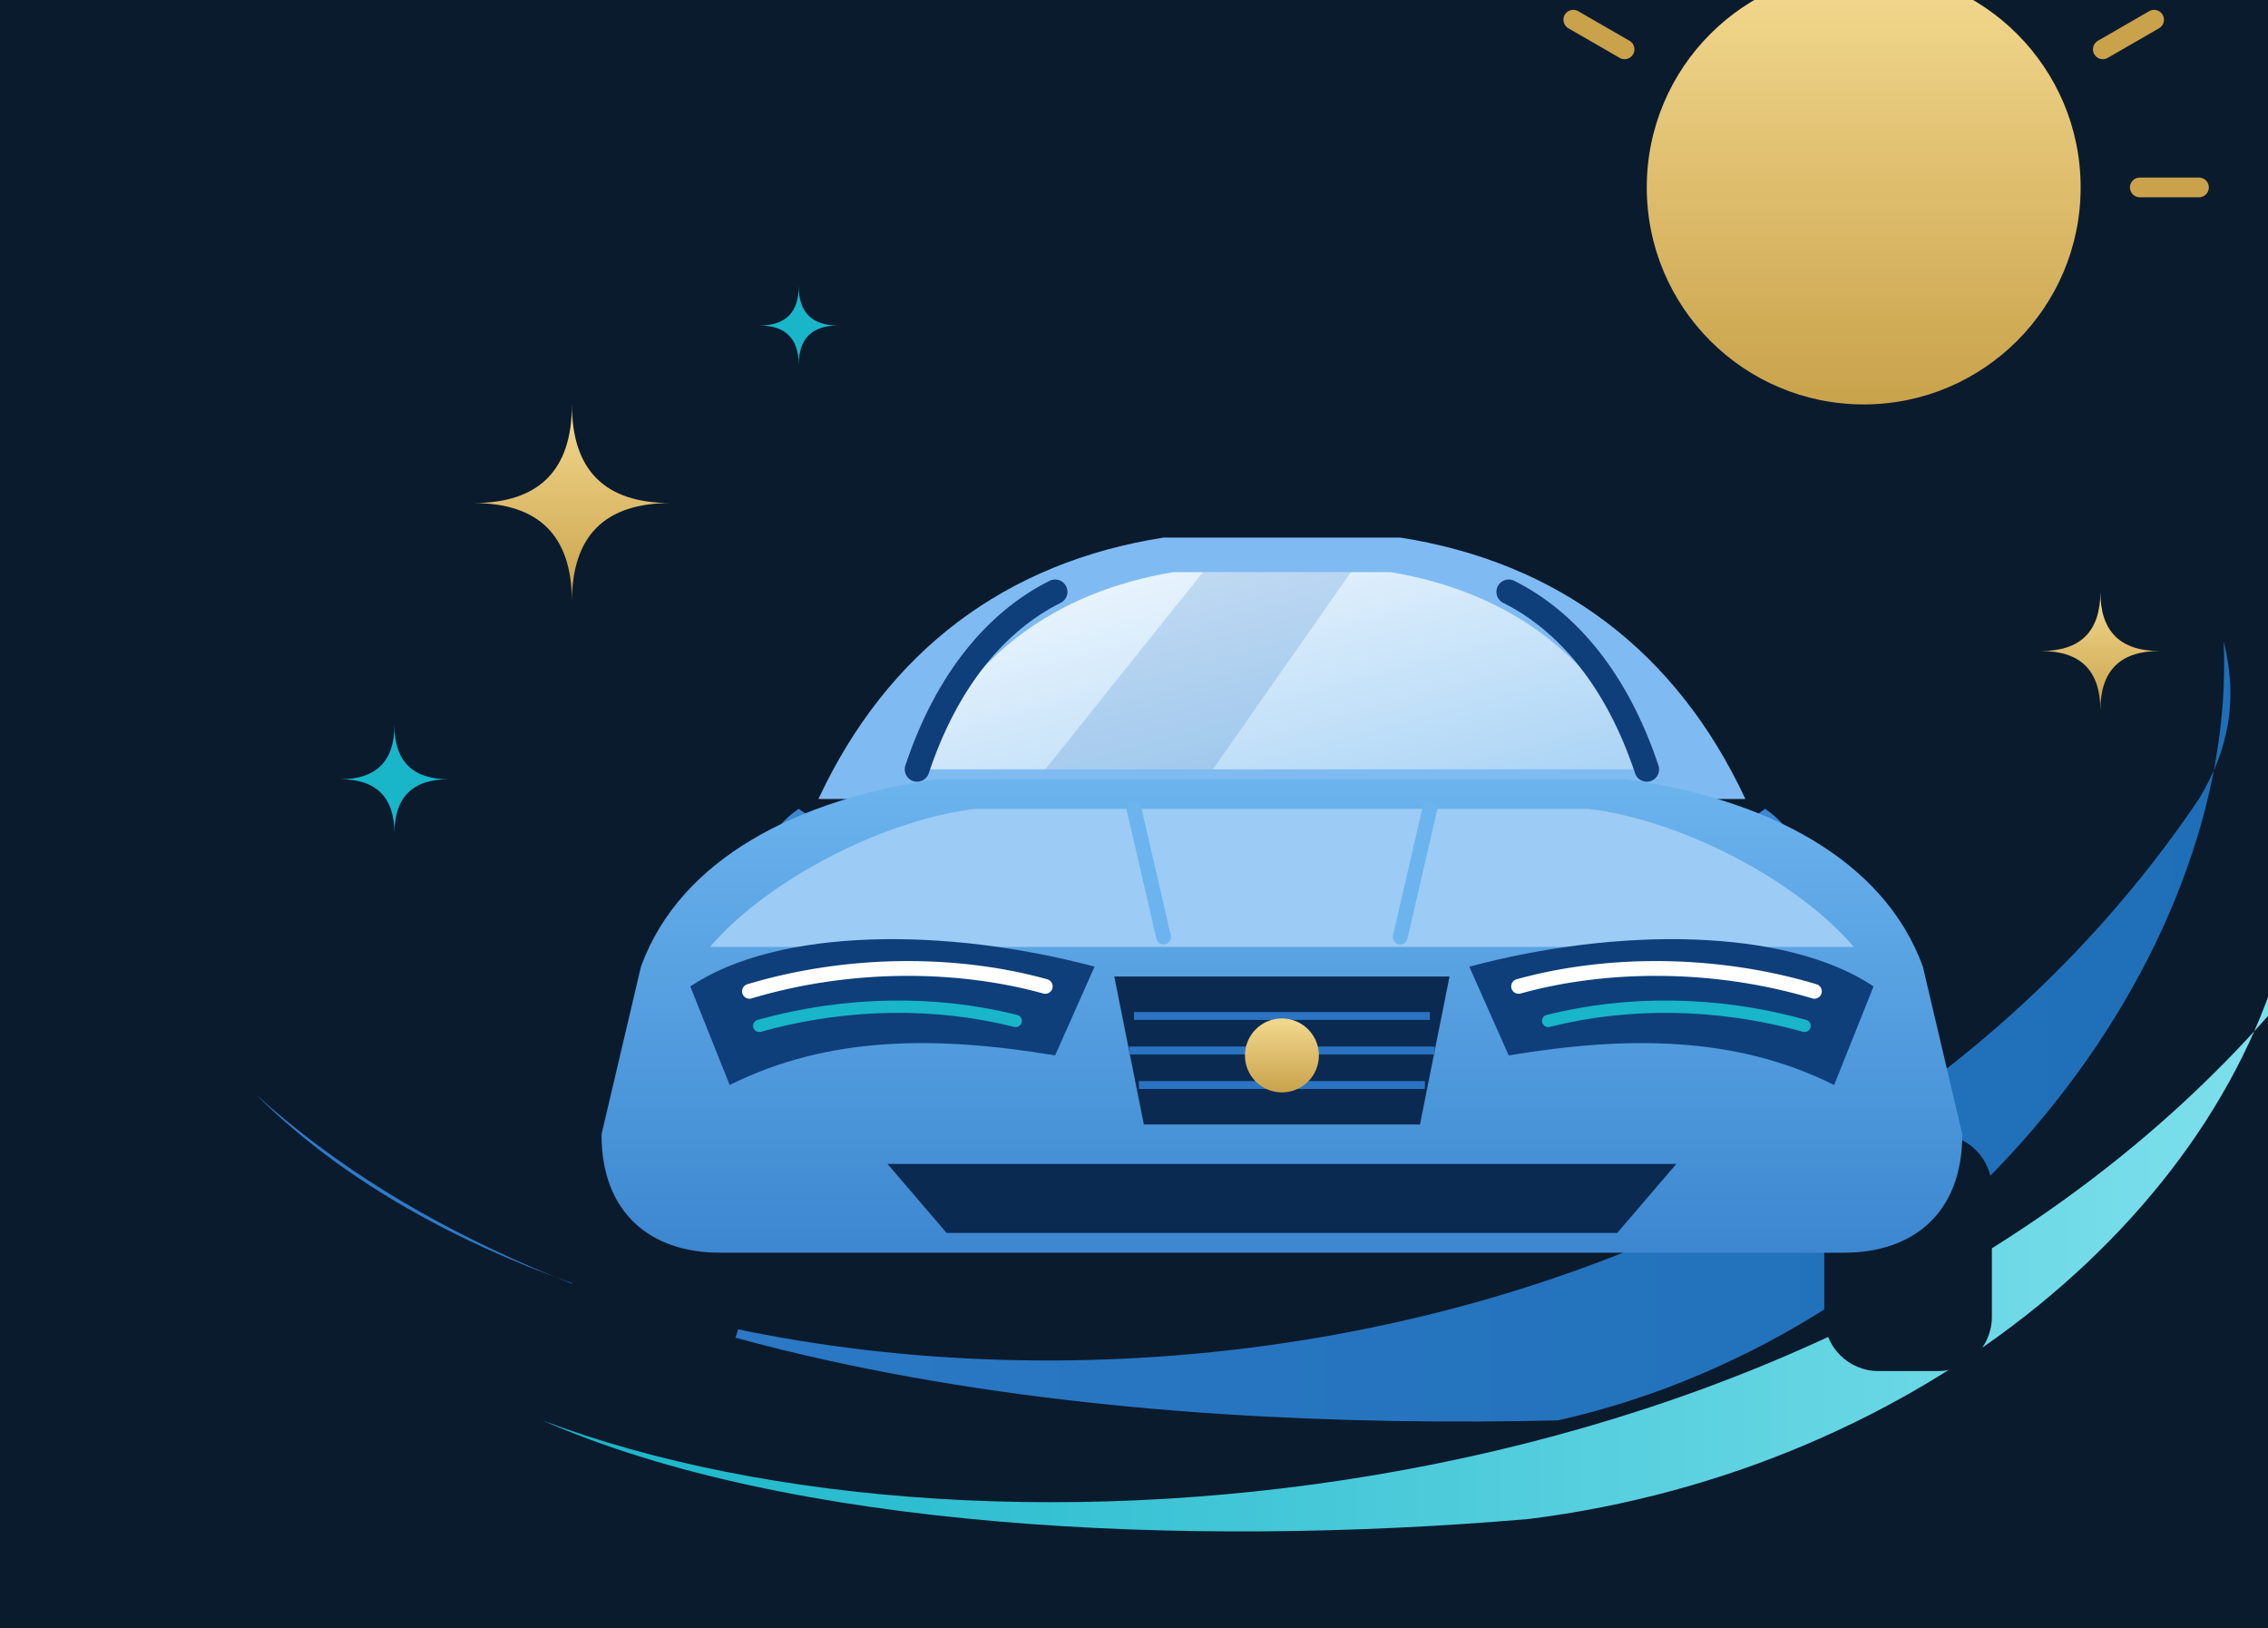
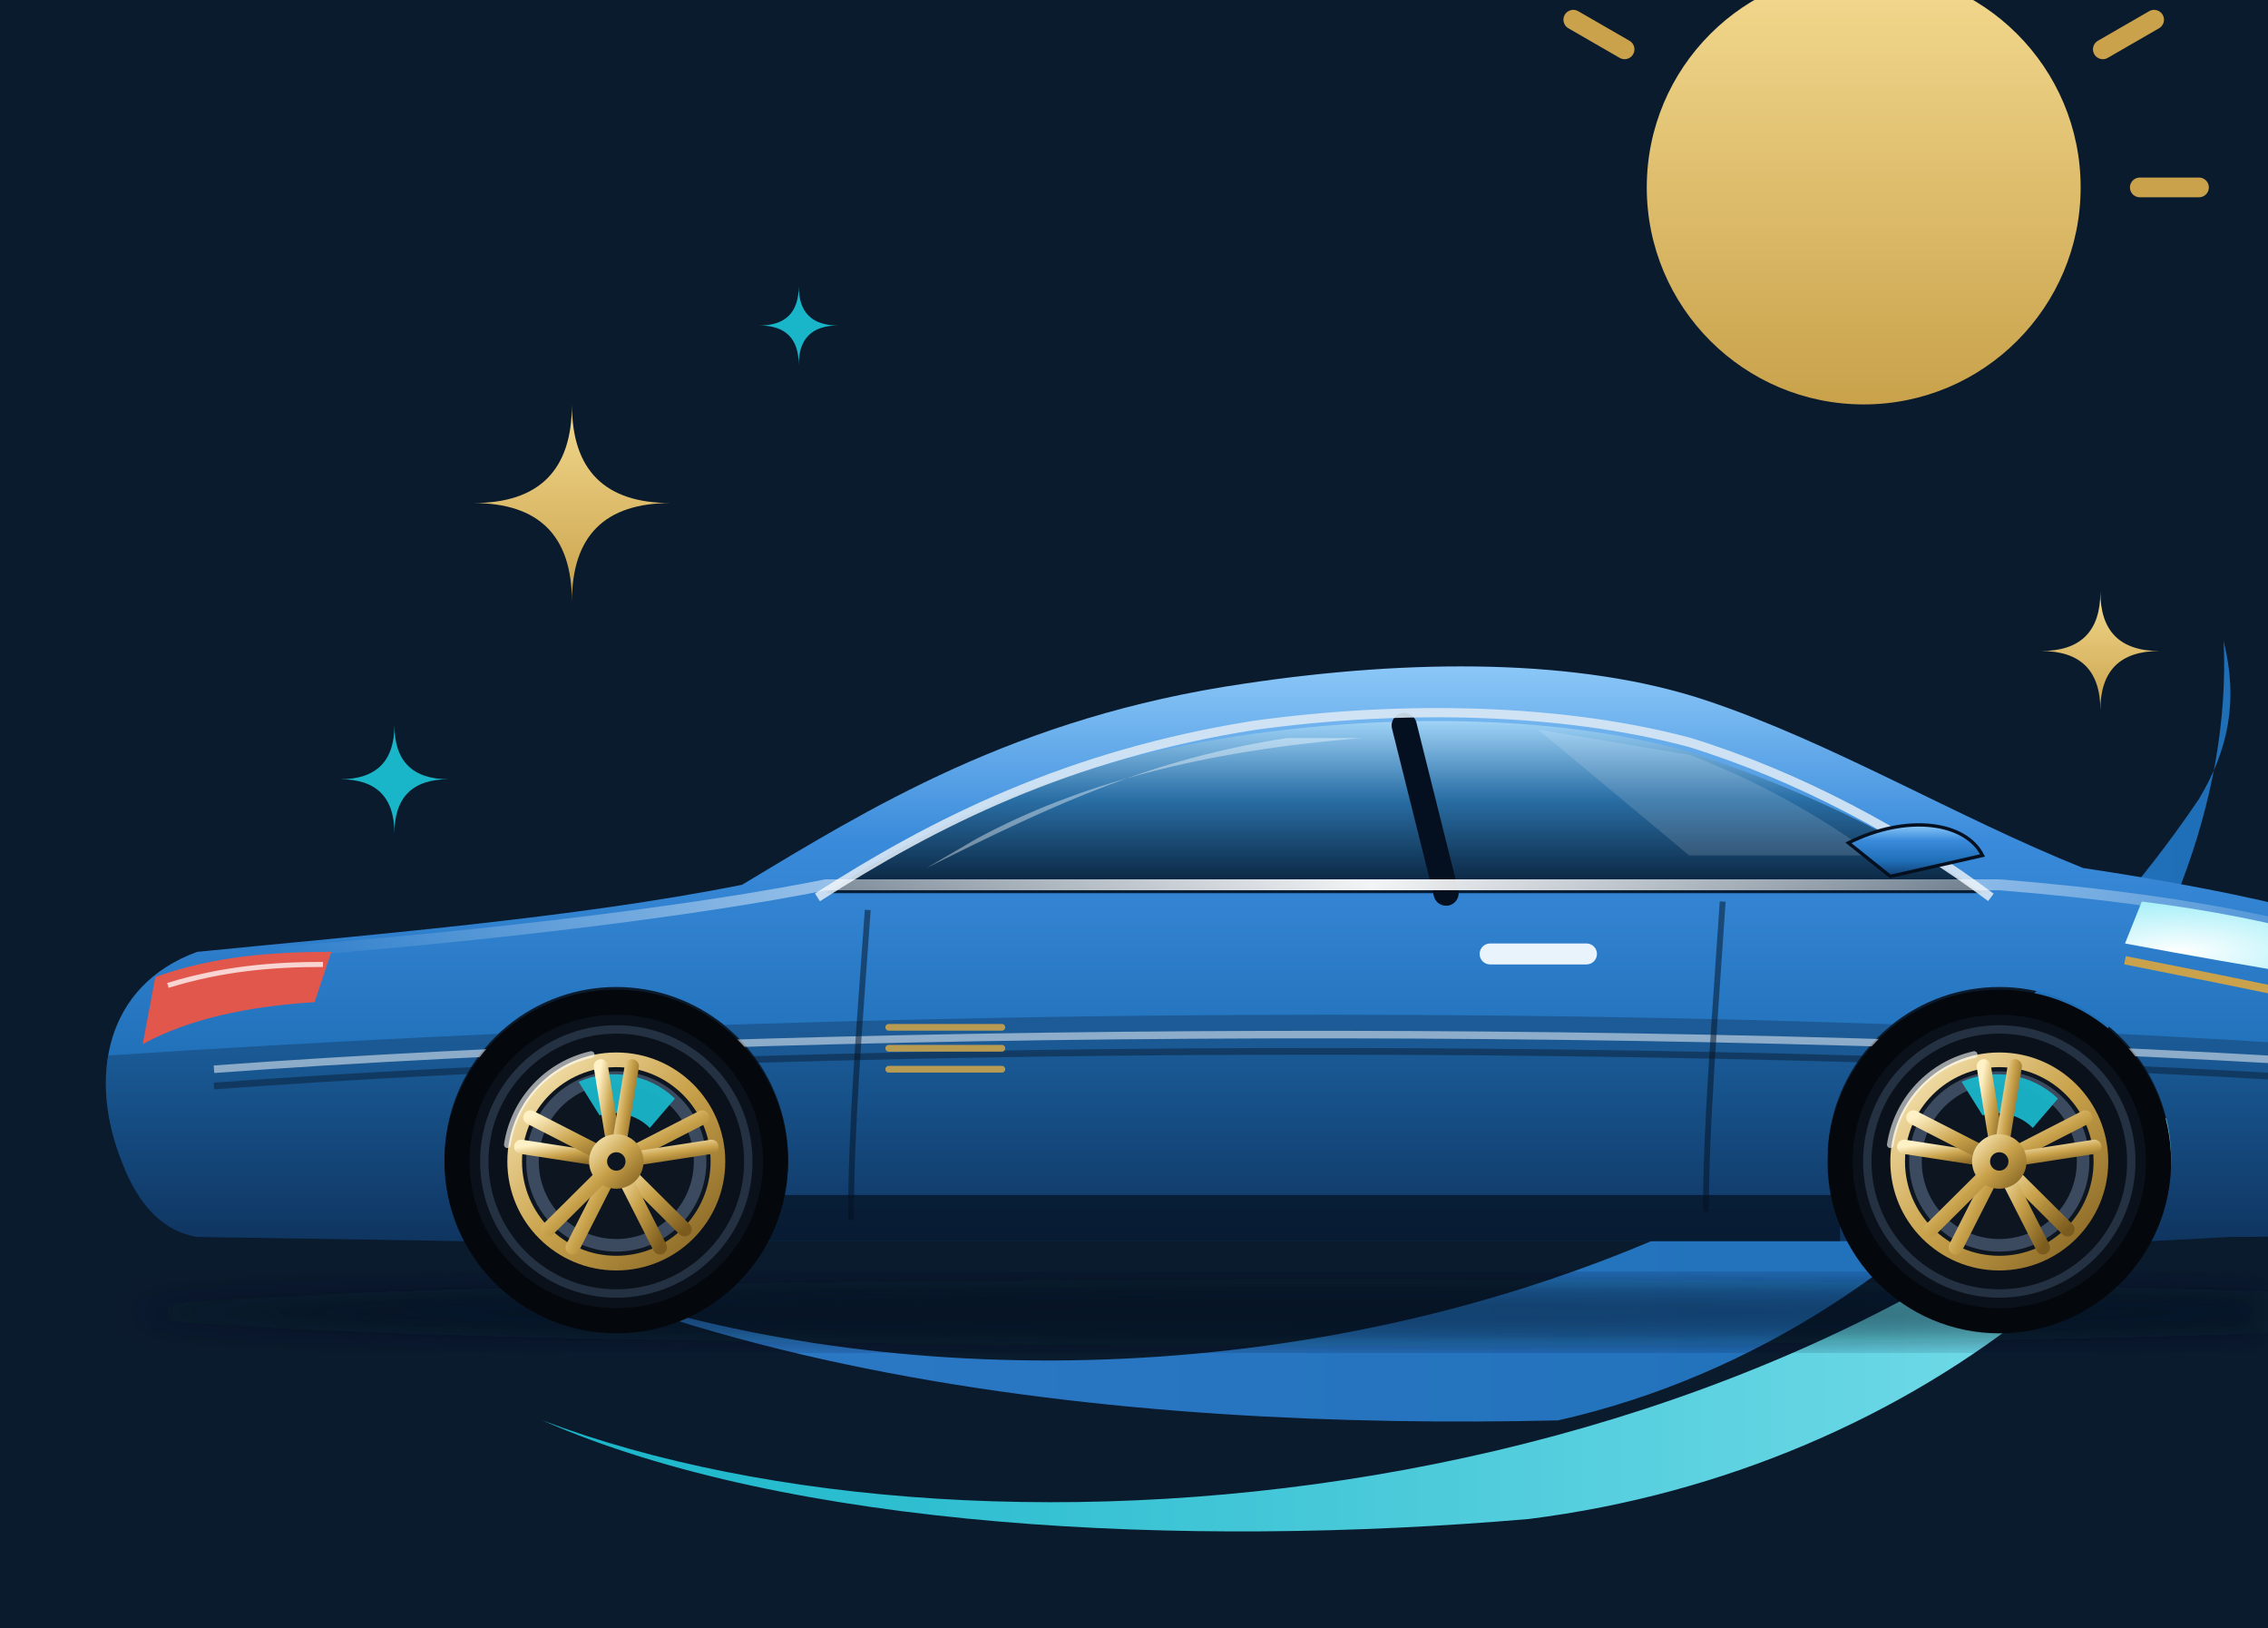
<svg xmlns="http://www.w3.org/2000/svg" viewBox="60 130 460 330" width="920" height="660" role="img" aria-label="Biboşluk">
  <defs>
    <linearGradient id="g_body" x1="0" y1="0" x2="0" y2="1">
      <stop offset="0" stop-color="#6CB4EE" />
      <stop offset="1" stop-color="#3C87D0" />
    </linearGradient>
    <linearGradient id="g_glass" x1="0" y1="0" x2="1" y2="1">
      <stop offset="0" stop-color="#F4FAFF" />
      <stop offset="1" stop-color="#A9D3F5" />
    </linearGradient>
    <linearGradient id="g_sun" x1="0" y1="0" x2="0" y2="1">
      <stop offset="0" stop-color="#F3D98F" />
      <stop offset="1" stop-color="#C9A24B" />
    </linearGradient>
    <linearGradient id="g_wave" x1="0" y1="0" x2="1" y2="0">
      <stop offset="0" stop-color="#2F7BC8" />
      <stop offset="1" stop-color="#1F6FB8" />
    </linearGradient>
    <linearGradient id="g_wave2" x1="0" y1="0" x2="1" y2="0">
      <stop offset="0" stop-color="#19B5C9" />
      <stop offset="1" stop-color="#7FE0EC" />
    </linearGradient>
+     <linearGradient id="cb" x1="0" y1="0" x2="0" y2="1">
+       <stop offset="0" stop-color="#8CC8F8" />
+       <stop offset=".3" stop-color="#3A8BDB" />
+       <stop offset=".7" stop-color="#1F6FB8" />
+       <stop offset="1" stop-color="#123F73" />
+     </linearGradient>
+     <linearGradient id="cs" x1="0" y1="0" x2="0" y2="1">
+       <stop offset="0" stop-color="#9FD3F7" />
+       <stop offset=".45" stop-color="#2A6FA6" />
+       <stop offset="1" stop-color="#071E36" />
+     </linearGradient>
+     <linearGradient id="rim" x1="0" y1="0" x2="1" y2="1">
+       <stop offset="0" stop-color="#FFF1C6" />
+       <stop offset=".5" stop-color="#C9A24B" />
+       <stop offset="1" stop-color="#7C5C1E" />
+     </linearGradient>
+     <linearGradient id="hl" x1="0" y1="0" x2="1" y2="0">
+       <stop offset="0" stop-color="#fff" stop-opacity="0" />
+       <stop offset=".5" stop-color="#fff" stop-opacity=".95" />
+       <stop offset="1" stop-color="#fff" stop-opacity="0" />
+     </linearGradient>
+     <radialGradient id="lamp" cx=".15" cy=".5" r="1">
+       <stop offset="0" stop-color="#FFFFFF" />
+       <stop offset=".5" stop-color="#A8F0F8" />
+       <stop offset="1" stop-color="#19B5C9" />
+     </radialGradient>
+     <clipPath id="bodyclip">
+       <path d="M22 150 C14 130 18 108 40 100 C80 96 130 92 170 84 C200 66 235 44 290 36 C330 30 370 30 400 40 C430 50 460 68 490 80 C530 86 565 94 584 106 C596 114 598 132 590 148 L586 160 Q578 168 525 168 L506 169 A41 41 0 1 0 434 169 L176 169 A41 41 0 1 0 104 169 L40 168 Q28 166 22 150 Z" />
+     </clipPath>
+     <filter id="blur">
+       <feGaussianBlur stdDeviation="4" />
+     </filter>
  </defs>
  <rect x="0" y="0" width="600" height="600" fill="#0B1B2E" />
  <circle cx="438" cy="168" r="44" fill="url(#g_sun)" />
  <line x1="389.5" y1="140.0" x2="379.1" y2="134.0" stroke="#C9A24B" stroke-width="4" stroke-linecap="round" />
  <line x1="410.0" y1="119.5" x2="404.0" y2="109.1" stroke="#C9A24B" stroke-width="4" stroke-linecap="round" />
  <line x1="438.0" y1="112.0" x2="438.0" y2="100.0" stroke="#C9A24B" stroke-width="4" stroke-linecap="round" />
  <line x1="466.0" y1="119.5" x2="472.0" y2="109.1" stroke="#C9A24B" stroke-width="4" stroke-linecap="round" />
  <line x1="486.5" y1="140.0" x2="496.9" y2="134.0" stroke="#C9A24B" stroke-width="4" stroke-linecap="round" />
  <line x1="494.0" y1="168.0" x2="506.0" y2="168.0" stroke="#C9A24B" stroke-width="4" stroke-linecap="round" />
  <path d="M112 352 C190 430 410 434 506 292 C512 282 514 272 511 260 C514 324 456 400 376 418 C290 420 176 410 112 352 Z" fill="url(#g_wave)" />
  <path d="M170 418 C260 452 430 438 520 336 C524 330 526 322 525 314 C514 374 450 428 370 438 C300 444 220 440 170 418 Z" fill="url(#g_wave2)" />
-   <g transform="translate(0 22)">
-     <rect x="176" y="338" width="34" height="48" rx="11" fill="#0B1B2E" />
-     <rect x="430" y="338" width="34" height="48" rx="11" fill="#0B1B2E" />
-     <path d="M226 270 C240 240 264 222 296 217 L344 217 C376 222 400 240 414 270 Z" fill="#7FBBF2" />
-     <path d="M246 264 C256 241 274 228 298 224 L342 224 C366 228 384 241 394 264 Z" fill="url(#g_glass)" />
-     <path d="M304 224 L334 224 L306 264 L272 264 Z" fill="#2A74C2" opacity=".2" />
-     <path d="M246 264 C252 246 262 234 274 228" fill="none" stroke="#0F3F7A" stroke-width="5" stroke-linecap="round" />
-     <path d="M394 264 C388 246 378 234 366 228" fill="none" stroke="#0F3F7A" stroke-width="5" stroke-linecap="round" />
-     <path d="M222 272 C216 276 214 282 216 288 L236 282 Z" fill="#3C87D0" />
-     <path d="M418 272 C424 276 426 282 424 288 L404 282 Z" fill="#3C87D0" />
-     <path d="M190 304 C198 282 222 270 250 266 L390 266 C418 270 442 282 450 304 L458 338 C458 354 448 362 434 362 L206 362 C192 362 182 354 182 338 Z" fill="url(#g_body)" />
-     <path d="M258 272 L382 272 C400 274 424 286 436 300 L204 300 C216 286 240 274 258 272Z" fill="#9CCBF5" />
-     <path d="M290 272 L296 298 M350 272 L344 298" stroke="#6CB4EE" stroke-width="3" stroke-linecap="round" />
-     <path d="M200 308 C218 296 252 296 282 304 L274 322 C250 318 228 318 208 328 Z" fill="#0F3F7A" />
-     <path d="M212 309 C232 303 254 303 272 308" fill="none" stroke="#fff" stroke-width="3" stroke-linecap="round" />
-     <path d="M214 316 C232 311 250 311 266 315" fill="none" stroke="#19B5C9" stroke-width="2.5" stroke-linecap="round" />
-     <path d="M440 308 C422 296 388 296 358 304 L366 322 C390 318 412 318 432 328 Z" fill="#0F3F7A" />
-     <path d="M428 309 C408 303 386 303 368 308" fill="none" stroke="#fff" stroke-width="3" stroke-linecap="round" />
-     <path d="M426 316 C408 311 390 311 374 315" fill="none" stroke="#19B5C9" stroke-width="2.5" stroke-linecap="round" />
-     <path d="M286 306 L354 306 L348 336 L292 336 Z" fill="#0B2A52" />
-     <path d="M290 314 H350 M289 321 H351 M291 328 H349" stroke="#2A74C2" stroke-width="1.6" />
-     <circle cx="320" cy="322" r="7.5" fill="url(#g_sun)" />
-     <path d="M240 344 L400 344 L388 358 L252 358Z" fill="#0B2A52" />
+   <g transform="translate(66 238) scale(.85)">
+     <g>
+       <ellipse cx="310" cy="186" rx="285" ry="8" fill="#04101F" opacity=".5" filter="url(#blur)" />
+       <path d="M22 150 C14 130 18 108 40 100 C80 96 130 92 170 84 C200 66 235 44 290 36 C330 30 370 30 400 40 C430 50 460 68 490 80 C530 86 565 94 584 106 C596 114 598 132 590 148 L586 160 Q578 168 525 168 L506 169 A41 41 0 1 0 434 169 L176 169 A41 41 0 1 0 104 169 L40 168 Q28 166 22 150 Z" fill="url(#cb)" />
+       <g clip-path="url(#bodyclip)">
+         <path d="M0 126 C200 112 420 110 620 128 L620 190 L0 190Z" fill="#06182E" opacity=".28" />
+         <rect x="170" y="158" width="262" height="12" fill="#04101F" opacity=".7" />
+       </g>
+       <path d="M190 86 C216 69 248 54 292 48 C328 43 366 44 395 52 C420 60 446 72 466 86 Z" fill="url(#cs)" />
+       <path d="M226 73 C250 60 280 52 318 49 L300 49 C268 54 246 64 214 80Z" fill="#fff" opacity=".4" />
+       <path d="M360 47 L396 53 C412 59 428 68 440 77 L396 77Z" fill="#fff" opacity=".14" />
+       <path d="M328 46 L338 86" stroke="#04101F" stroke-width="6" stroke-linecap="round" />
+       <path d="M188 87 C216 69 248 53 292 46 C328 41 366 42 396 50 C422 58 448 72 468 87" fill="none" stroke="#D9E8F5" stroke-width="2.2" opacity=".9" />
+       <path d="M60 100 C112 96 160 90 190 84 L470 84 C520 88 556 96 580 108" fill="none" stroke="url(#hl)" stroke-width="2.6" />
+       <path d="M44 128 C180 118 400 116 572 128" fill="none" stroke="#fff" stroke-width="1.8" opacity=".5" />
+       <path d="M44 132 C180 122 400 120 572 132" fill="none" stroke="#04101F" stroke-width="1.6" opacity=".4" />
+       <path d="M200 90 C198 118 196 142 196 164 M404 88 C402 118 400 142 400 162" fill="none" stroke="#04101F" stroke-width="1.4" opacity=".5" />
+       <rect x="346" y="98" width="28" height="5" rx="2.5" fill="#E8F3FC" />
+       <path d="M434 74 C448 67 462 69 466 77 L444 82Z" fill="url(#cb)" stroke="#04101F" stroke-width=".8" />
+       <path d="M504 88 C536 92 566 100 584 112 C558 108 532 104 500 98Z" fill="url(#lamp)" />
+       <path d="M500 102 C530 108 562 114 586 122" fill="none" stroke="#C9A24B" stroke-width="2" />
+       <path d="M552 138 C572 138 590 142 590 152 L586 162 L546 162Z" fill="#04101F" />
+       <path d="M556 146 L588 148 M554 152 L588 154 M552 158 L586 159" stroke="#C9A24B" stroke-width="1.2" opacity=".85" />
+       <path d="M30 106 C44 101 58 100 72 100 L68 112 C52 113 38 116 27 122Z" fill="#E2574C" />
+       <path d="M33 108 C46 104 58 103 70 103" fill="none" stroke="#fff" stroke-width="1.2" opacity=".75" />
+       <path d="M205 118 L232 118 M205 123 L232 123 M205 128 L232 128" stroke="#C9A24B" stroke-width="1.6" stroke-linecap="round" opacity=".9" />
+       <g>
+         <circle cx="140" cy="150" r="41" fill="#04080D" />
+         <circle cx="140" cy="150" r="35" fill="#0A111A" />
+         <circle cx="140" cy="150" r="31.5" fill="none" stroke="#243142" stroke-width="2" />
+         <circle cx="140" cy="150" r="26" fill="url(#rim)" />
+         <circle cx="140" cy="150" r="22.5" fill="#0C1520" />
+         <circle cx="140" cy="150" r="20" fill="none" stroke="#3b4a5e" stroke-width="3" />
+         <path d="M131 131 A21 21 0 0 1 154 135 L148 142 A12 12 0 0 0 136 139Z" fill="#19B5C9" opacity=".95" />
+         <g stroke="url(#rim)" stroke-width="3.4" stroke-linecap="round">
+           <path d="M140 150 L136.3 127.3" />
+           <path d="M140 150 L143.7 127.3" />
+           <path d="M140 150 L160.5 139.5" />
+           <path d="M140 150 L162.7 146.5" />
+           <path d="M140 150 L156.3 166.2" />
+           <path d="M140 150 L150.4 170.5" />
+           <path d="M140 150 L129.6 170.5" />
+           <path d="M140 150 L123.7 166.2" />
+           <path d="M140 150 L117.3 146.5" />
+           <path d="M140 150 L119.5 139.5" />
+         </g>
+         <circle cx="140" cy="150" r="6.5" fill="url(#rim)" />
+         <circle cx="140" cy="150" r="2.2" fill="#0C1520" />
+         <path d="M114 146 A26 26 0 0 1 134 124.5" fill="none" stroke="#fff" stroke-width="1.6" opacity=".6" stroke-linecap="round" />
+       </g>
+       <g>
+         <circle cx="470" cy="150" r="41" fill="#04080D" />
+         <circle cx="470" cy="150" r="35" fill="#0A111A" />
+         <circle cx="470" cy="150" r="31.5" fill="none" stroke="#243142" stroke-width="2" />
+         <circle cx="470" cy="150" r="26" fill="url(#rim)" />
+         <circle cx="470" cy="150" r="22.5" fill="#0C1520" />
+         <circle cx="470" cy="150" r="20" fill="none" stroke="#3b4a5e" stroke-width="3" />
+         <path d="M461 131 A21 21 0 0 1 484 135 L478 142 A12 12 0 0 0 466 139Z" fill="#19B5C9" opacity=".95" />
+         <g stroke="url(#rim)" stroke-width="3.4" stroke-linecap="round">
+           <path d="M470 150 L466.3 127.3" />
+           <path d="M470 150 L473.7 127.3" />
+           <path d="M470 150 L490.5 139.5" />
+           <path d="M470 150 L492.7 146.5" />
+           <path d="M470 150 L486.3 166.2" />
+           <path d="M470 150 L480.4 170.5" />
+           <path d="M470 150 L459.6 170.5" />
+           <path d="M470 150 L453.7 166.2" />
+           <path d="M470 150 L447.3 146.5" />
+           <path d="M470 150 L449.5 139.5" />
+         </g>
+         <circle cx="470" cy="150" r="6.5" fill="url(#rim)" />
+         <circle cx="470" cy="150" r="2.2" fill="#0C1520" />
+         <path d="M444 146 A26 26 0 0 1 464 124.5" fill="none" stroke="#fff" stroke-width="1.6" opacity=".6" stroke-linecap="round" />
+       </g>
+     </g>
  </g>
  <path d="M176 212 Q176 232 196 232 Q176 232 176 252 Q176 232 156 232 Q176 232 176 212Z" fill="url(#g_sun)" />
  <path d="M140 277 Q140 288 151 288 Q140 288 140 299 Q140 288 129 288 Q140 288 140 277Z" fill="#19B5C9" />
  <path d="M486 250 Q486 262 498 262 Q486 262 486 274 Q486 262 474 262 Q486 262 486 250Z" fill="url(#g_sun)" />
  <path d="M222 188 Q222 196 230 196 Q222 196 222 204 Q222 196 214 196 Q222 196 222 188Z" fill="#19B5C9" />
</svg>
